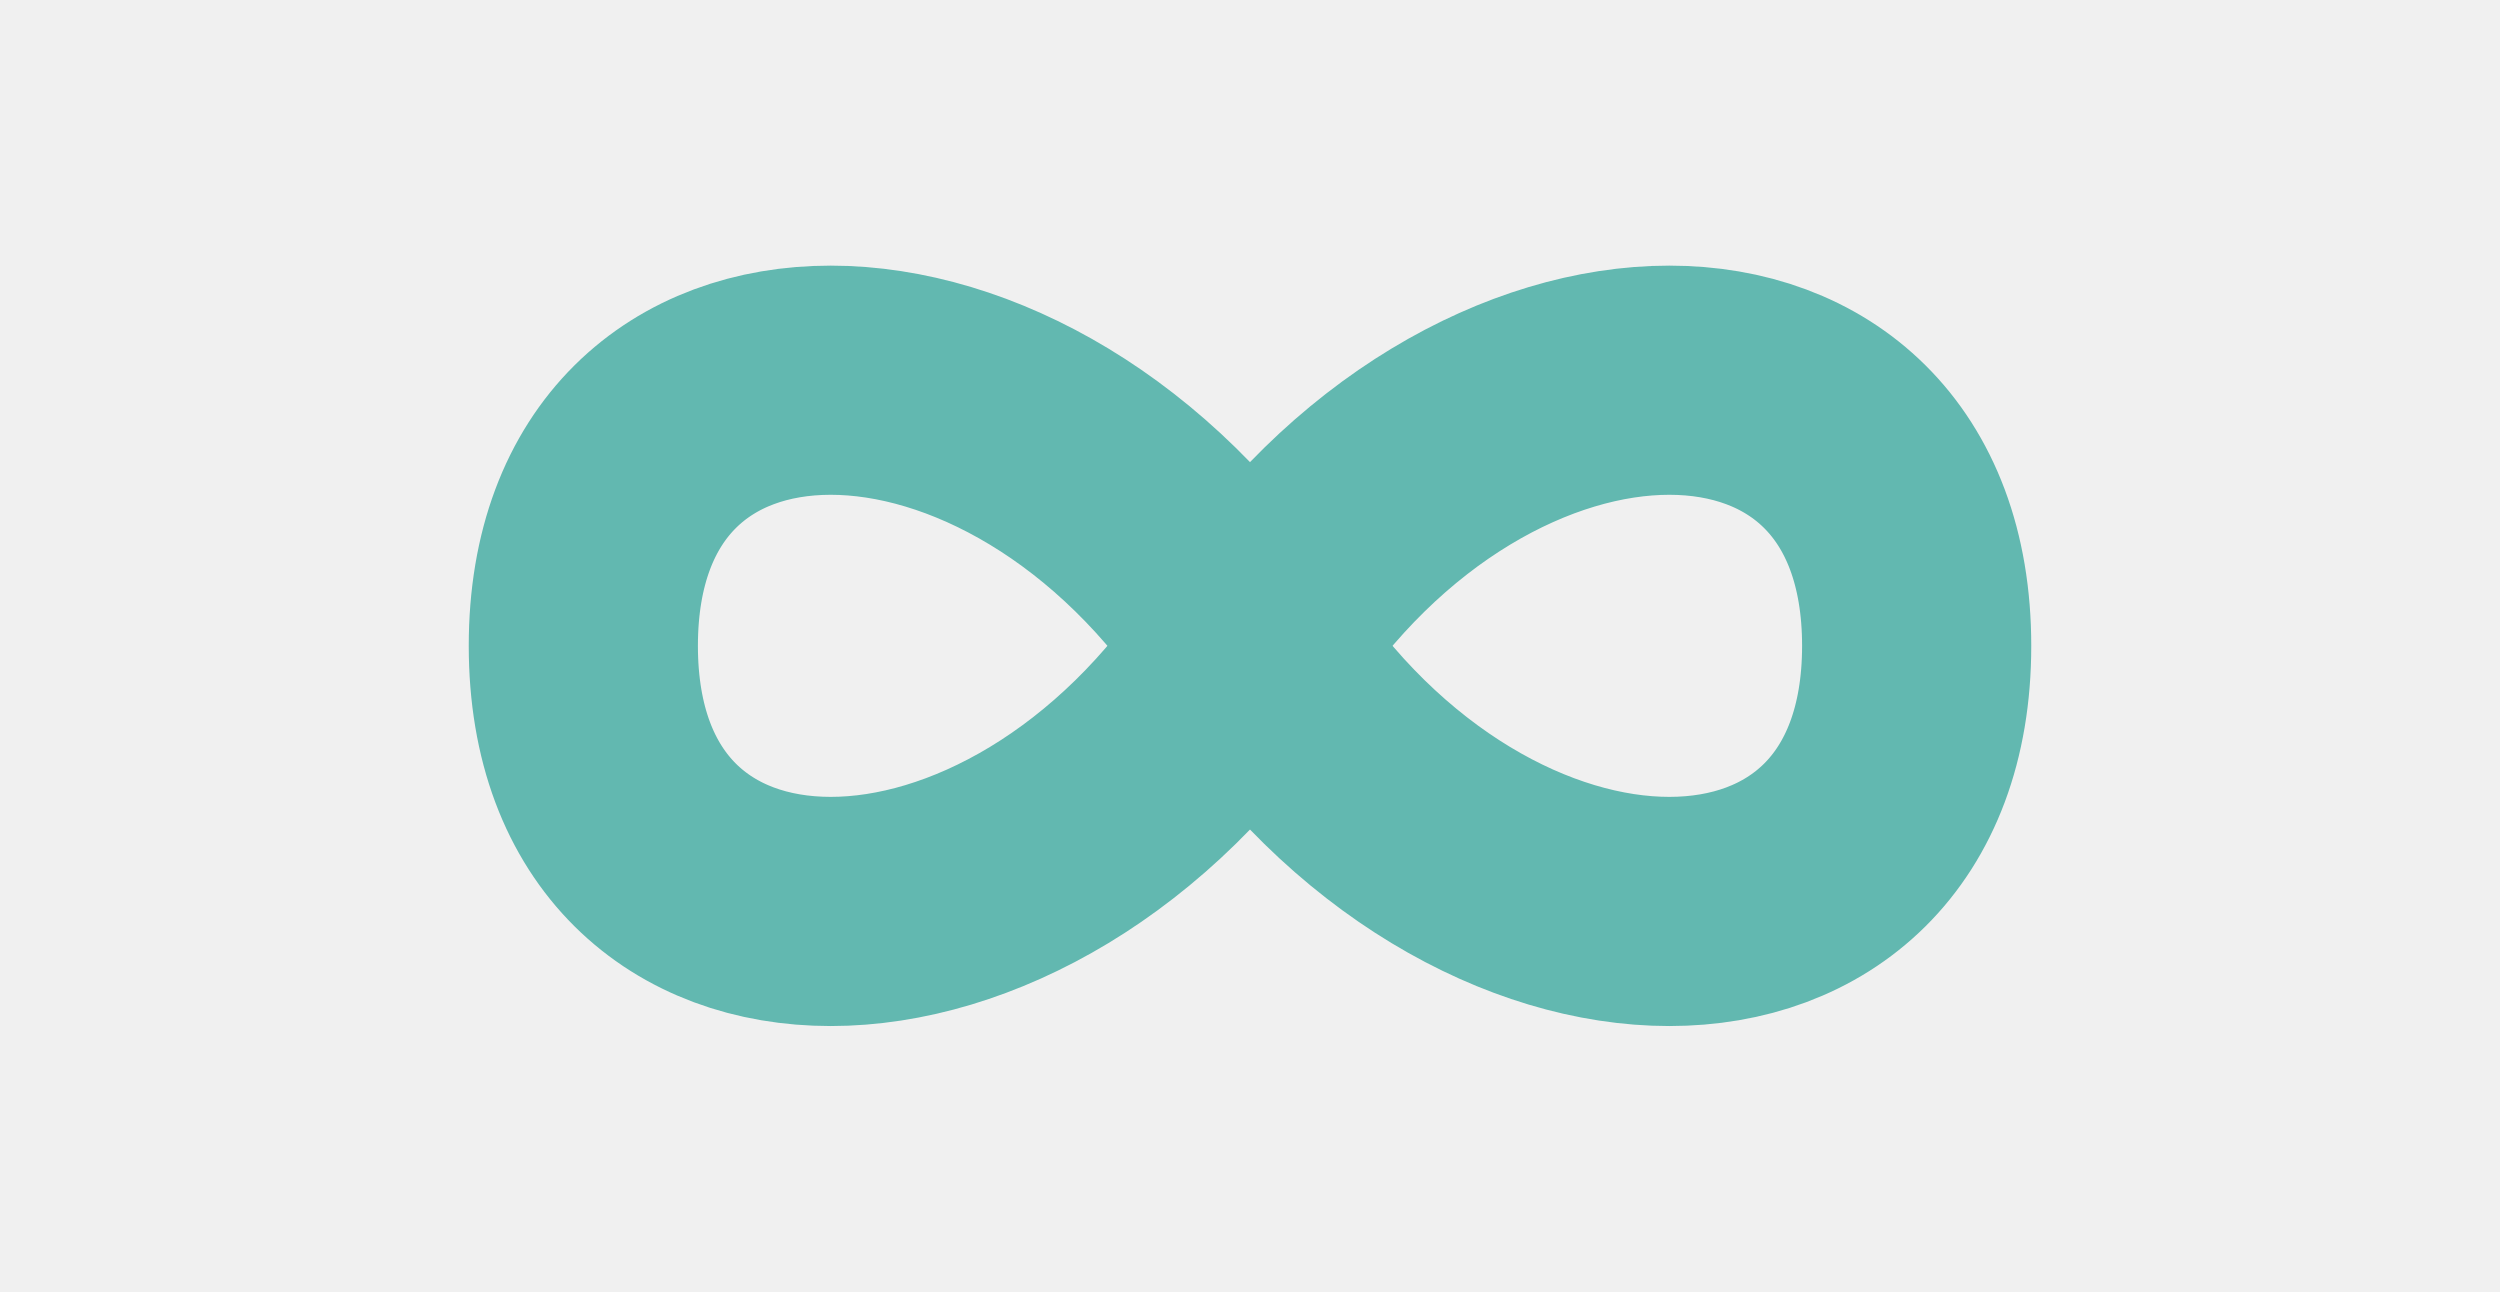
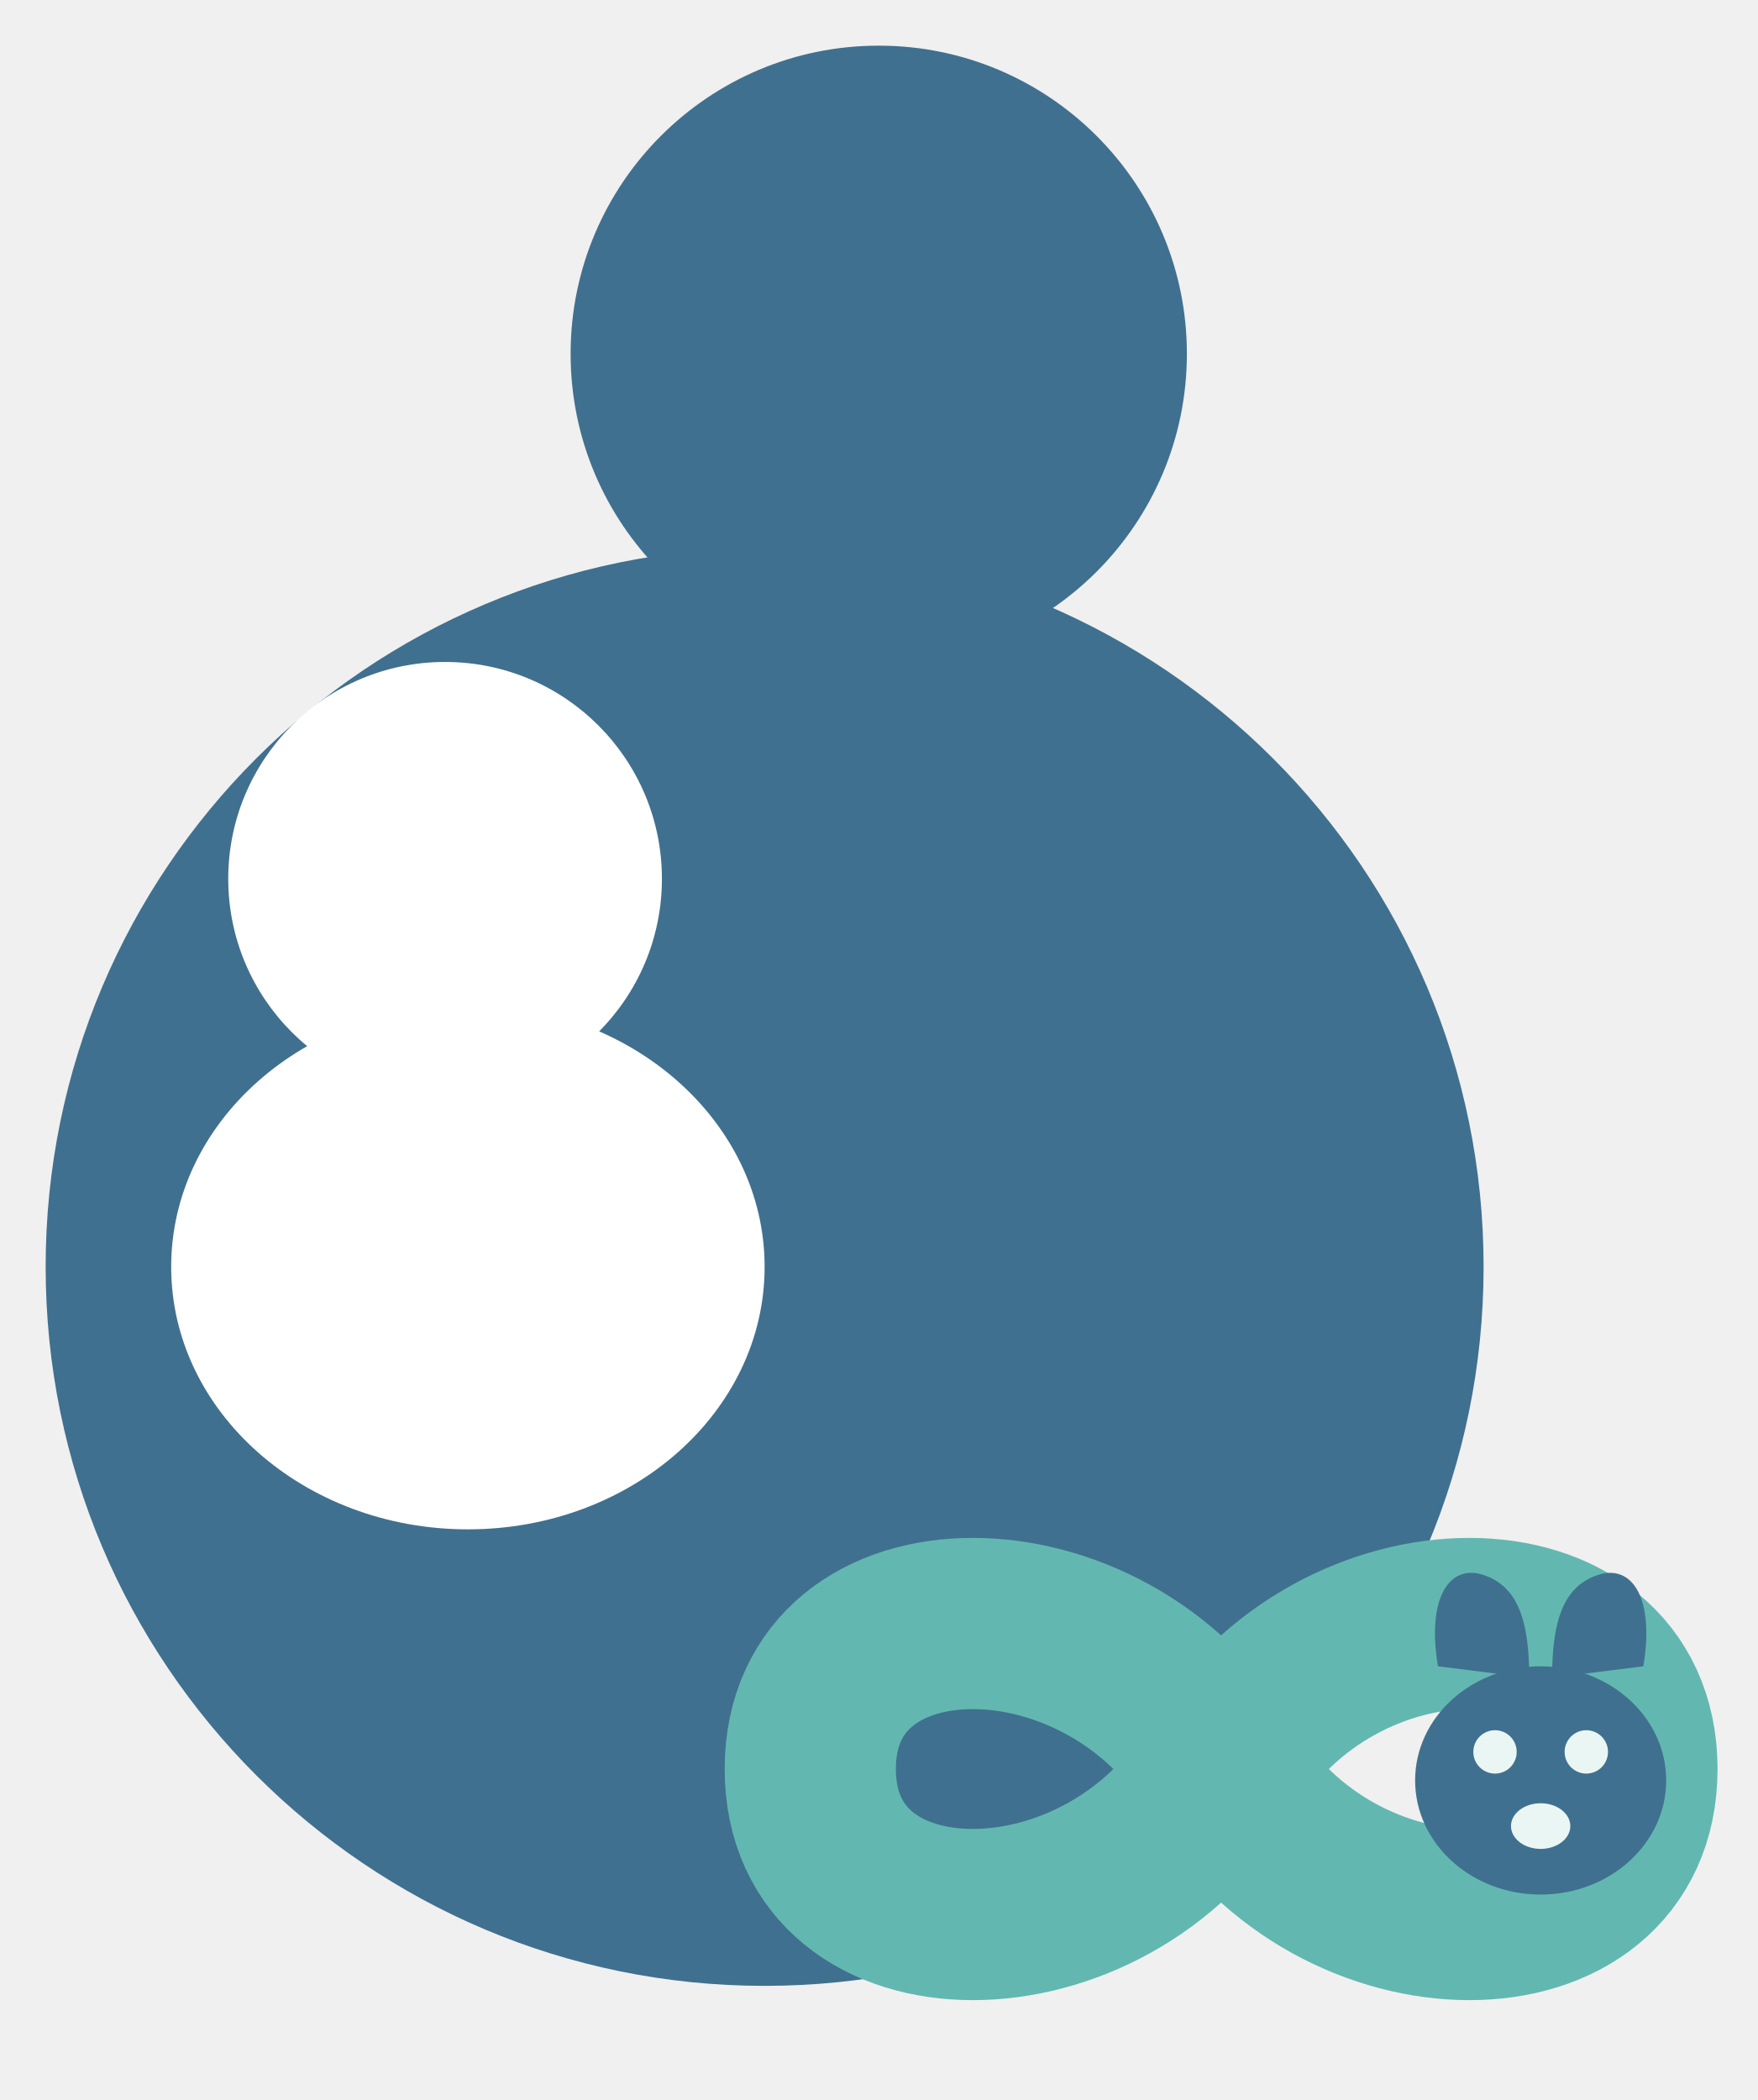
- <svg xmlns="http://www.w3.org/2000/svg" viewBox="0 0 120 62" width="120" height="62" role="img" aria-label="NANA">
-   <path d="M60 31            C71 14 92 14 92 31            C92 48 71 48 60 31            C49 14 28 14 28 31            C28 48 49 48 60 31 Z" fill="none" stroke="#62B8B0" stroke-width="11" stroke-linecap="round" stroke-linejoin="round" />
+ <svg xmlns="http://www.w3.org/2000/svg" viewBox="33 7 154 184" width="154" height="184" role="img" aria-label="NANA">
+   <circle cx="110" cy="38" r="27" fill="#40708F" />
+   <circle cx="100" cy="118" r="63" fill="#40708F" />
+   <circle cx="72" cy="84" r="19" fill="#FFFFFF" />
+   <ellipse cx="74" cy="118" rx="26" ry="23" fill="#FFFFFF" />
+   <path d="M140 162            C150 145 176 145 176 162            C176 179 150 179 140 162            C130 145 104 145 104 162            C104 179 130 179 140 162 Z" fill="none" stroke="#62B8B0" stroke-width="15" stroke-linecap="round" stroke-linejoin="round" />
+   <g fill="#40708F">
+     <path d="M159 153 c-1 -6 1 -9 4 -8 c3 1 4 4 4 9 z" />
+     <path d="M177 153 c1 -6 -1 -9 -4 -8 c-3 1 -4 4 -4 9 z" />
+     <ellipse cx="168" cy="163" rx="11" ry="10" />
+   </g>
+   <circle cx="164" cy="160.5" r="1.9" fill="#EAF6F4" />
+   <circle cx="172" cy="160.5" r="1.9" fill="#EAF6F4" />
+   <ellipse cx="168" cy="167" rx="2.6" ry="2" fill="#EAF6F4" />
</svg>
